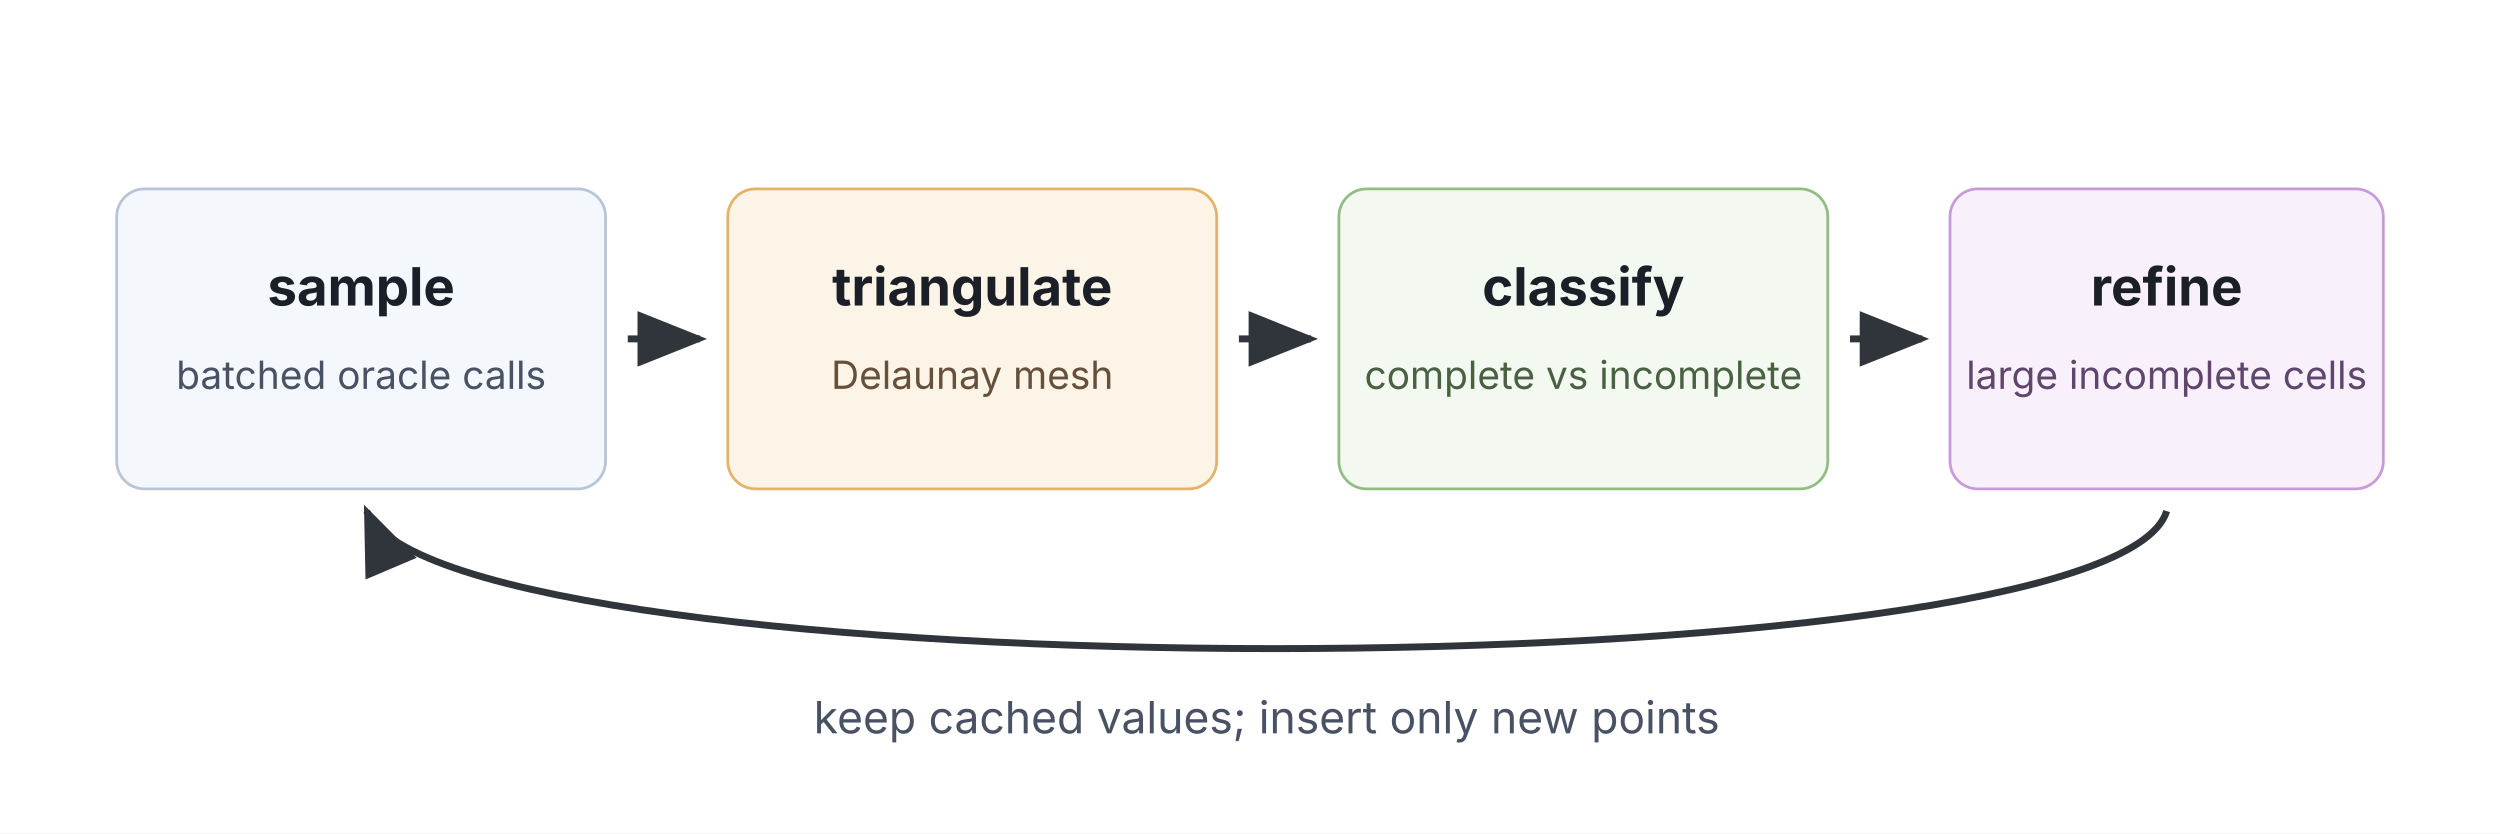
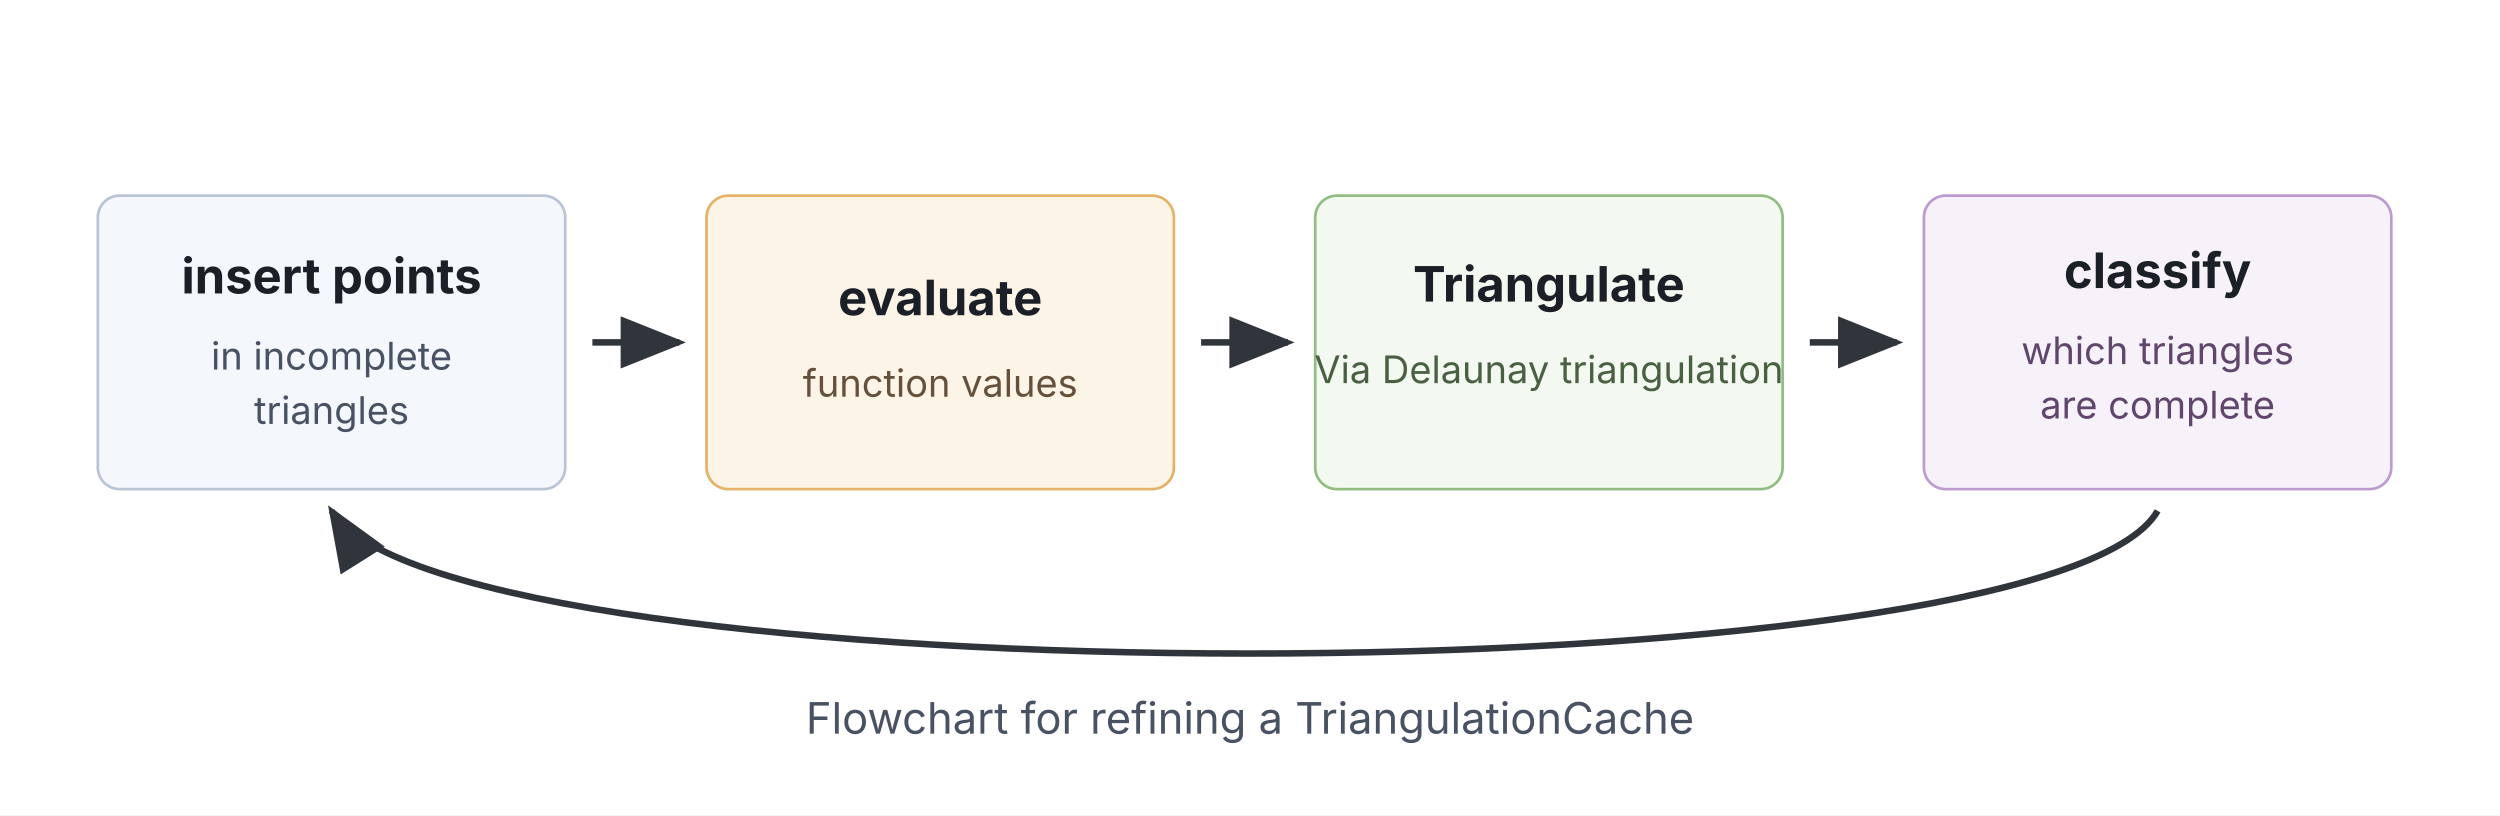
- <svg xmlns="http://www.w3.org/2000/svg" viewBox="0 0 900 300" role="img" aria-labelledby="title desc">
-   <rect width="900" height="300" fill="#ffffff" />
+ <svg xmlns="http://www.w3.org/2000/svg" viewBox="0 0 920 300" role="img" aria-labelledby="title desc">
+   <rect width="920" height="300" fill="#ffffff" />
  <defs>
    <marker id="arrow" markerWidth="10" markerHeight="8" refX="9" refY="4" orient="auto">
      <path d="M0,0 L10,4 L0,8 Z" fill="#30343b" />
    </marker>
  </defs>
  <g font-family="Inter, Arial, sans-serif">
-     <g transform="translate(42 68)">
-       <rect width="176" height="108" rx="10" fill="#f4f7fb" stroke="#b9c4d4" />
-       <text x="88" y="42" text-anchor="middle" font-size="19" font-weight="700" fill="#1b1f27">sample</text>
-       <text x="88" y="72" text-anchor="middle" font-size="14" fill="#485263">batched oracle calls</text>
+     <g transform="translate(36 72)">
+       <rect width="172" height="108" rx="8" fill="#f4f7fb" stroke="#b9c4d4" />
+       <text x="86" y="36" text-anchor="middle" font-size="18" font-weight="700" fill="#1b1f27">insert points</text>
+       <text x="86" y="64" text-anchor="middle" font-size="14" fill="#485263">in incomplete</text>
+       <text x="86" y="84" text-anchor="middle" font-size="14" fill="#485263">triangles</text>
    </g>
-     <g transform="translate(262 68)">
-       <rect width="176" height="108" rx="10" fill="#fdf4e8" stroke="#e4b269" />
-       <text x="88" y="42" text-anchor="middle" font-size="19" font-weight="700" fill="#1b1f27">triangulate</text>
-       <text x="88" y="72" text-anchor="middle" font-size="14" fill="#65513b">Delaunay mesh</text>
+     <g transform="translate(260 72)">
+       <rect width="172" height="108" rx="8" fill="#fdf4e8" stroke="#e4b269" />
+       <text x="86" y="44" text-anchor="middle" font-size="18" font-weight="700" fill="#1b1f27">evaluate</text>
+       <text x="86" y="74" text-anchor="middle" font-size="14" fill="#65513b">function values</text>
    </g>
-     <g transform="translate(482 68)">
-       <rect width="176" height="108" rx="10" fill="#f3f9f1" stroke="#91bd83" />
-       <text x="88" y="42" text-anchor="middle" font-size="19" font-weight="700" fill="#1b1f27">classify</text>
-       <text x="88" y="72" text-anchor="middle" font-size="14" fill="#496042">complete vs incomplete</text>
+     <g transform="translate(484 72)">
+       <rect width="172" height="108" rx="8" fill="#f3f9f1" stroke="#91bd83" />
+       <text x="86" y="39" text-anchor="middle" font-size="18" font-weight="700" fill="#1b1f27">Triangulate</text>
+       <text x="86" y="69" text-anchor="middle" font-size="14" fill="#496042">Via Delaunay triangulation</text>
    </g>
-     <g transform="translate(702 68)">
-       <rect width="156" height="108" rx="10" fill="#f8f1fb" stroke="#c99adb" />
-       <text x="78" y="42" text-anchor="middle" font-size="19" font-weight="700" fill="#1b1f27">refine</text>
-       <text x="78" y="72" text-anchor="middle" font-size="14" fill="#60456c">large incomplete cells</text>
+     <g transform="translate(708 72)">
+       <rect width="172" height="108" rx="8" fill="#f7f2fa" stroke="#bd9bd0" />
+       <text x="86" y="34" text-anchor="middle" font-size="18" font-weight="700" fill="#1b1f27">classify</text>
+       <text x="86" y="62" text-anchor="middle" font-size="14" fill="#60456c">which triangles</text>
+       <text x="86" y="82" text-anchor="middle" font-size="14" fill="#60456c">are complete</text>
    </g>
-     <path d="M226 122 H252" stroke="#30343b" stroke-width="2.5" marker-end="url(#arrow)" />
-     <path d="M446 122 H472" stroke="#30343b" stroke-width="2.5" marker-end="url(#arrow)" />
-     <path d="M666 122 H692" stroke="#30343b" stroke-width="2.5" marker-end="url(#arrow)" />
-     <path d="M780 184 C760 250 160 250 132 184" fill="none" stroke="#30343b" stroke-width="2.5" marker-end="url(#arrow)" />
-     <text x="456" y="264" text-anchor="middle" font-size="16" fill="#485263">keep cached values; insert only new points</text>
+     <path d="M218 126 H250" stroke="#30343b" stroke-width="2.4" marker-end="url(#arrow)" />
+     <path d="M442 126 H474" stroke="#30343b" stroke-width="2.4" marker-end="url(#arrow)" />
+     <path d="M666 126 H698" stroke="#30343b" stroke-width="2.4" marker-end="url(#arrow)" />
+     <path d="M794 188 C754 258 166 258 122 188" fill="none" stroke="#30343b" stroke-width="2.4" marker-end="url(#arrow)" />
+     <text x="460" y="270" text-anchor="middle" font-size="16" fill="#485263">Flowchart for refining a TriangulationCache</text>
  </g>
</svg>
